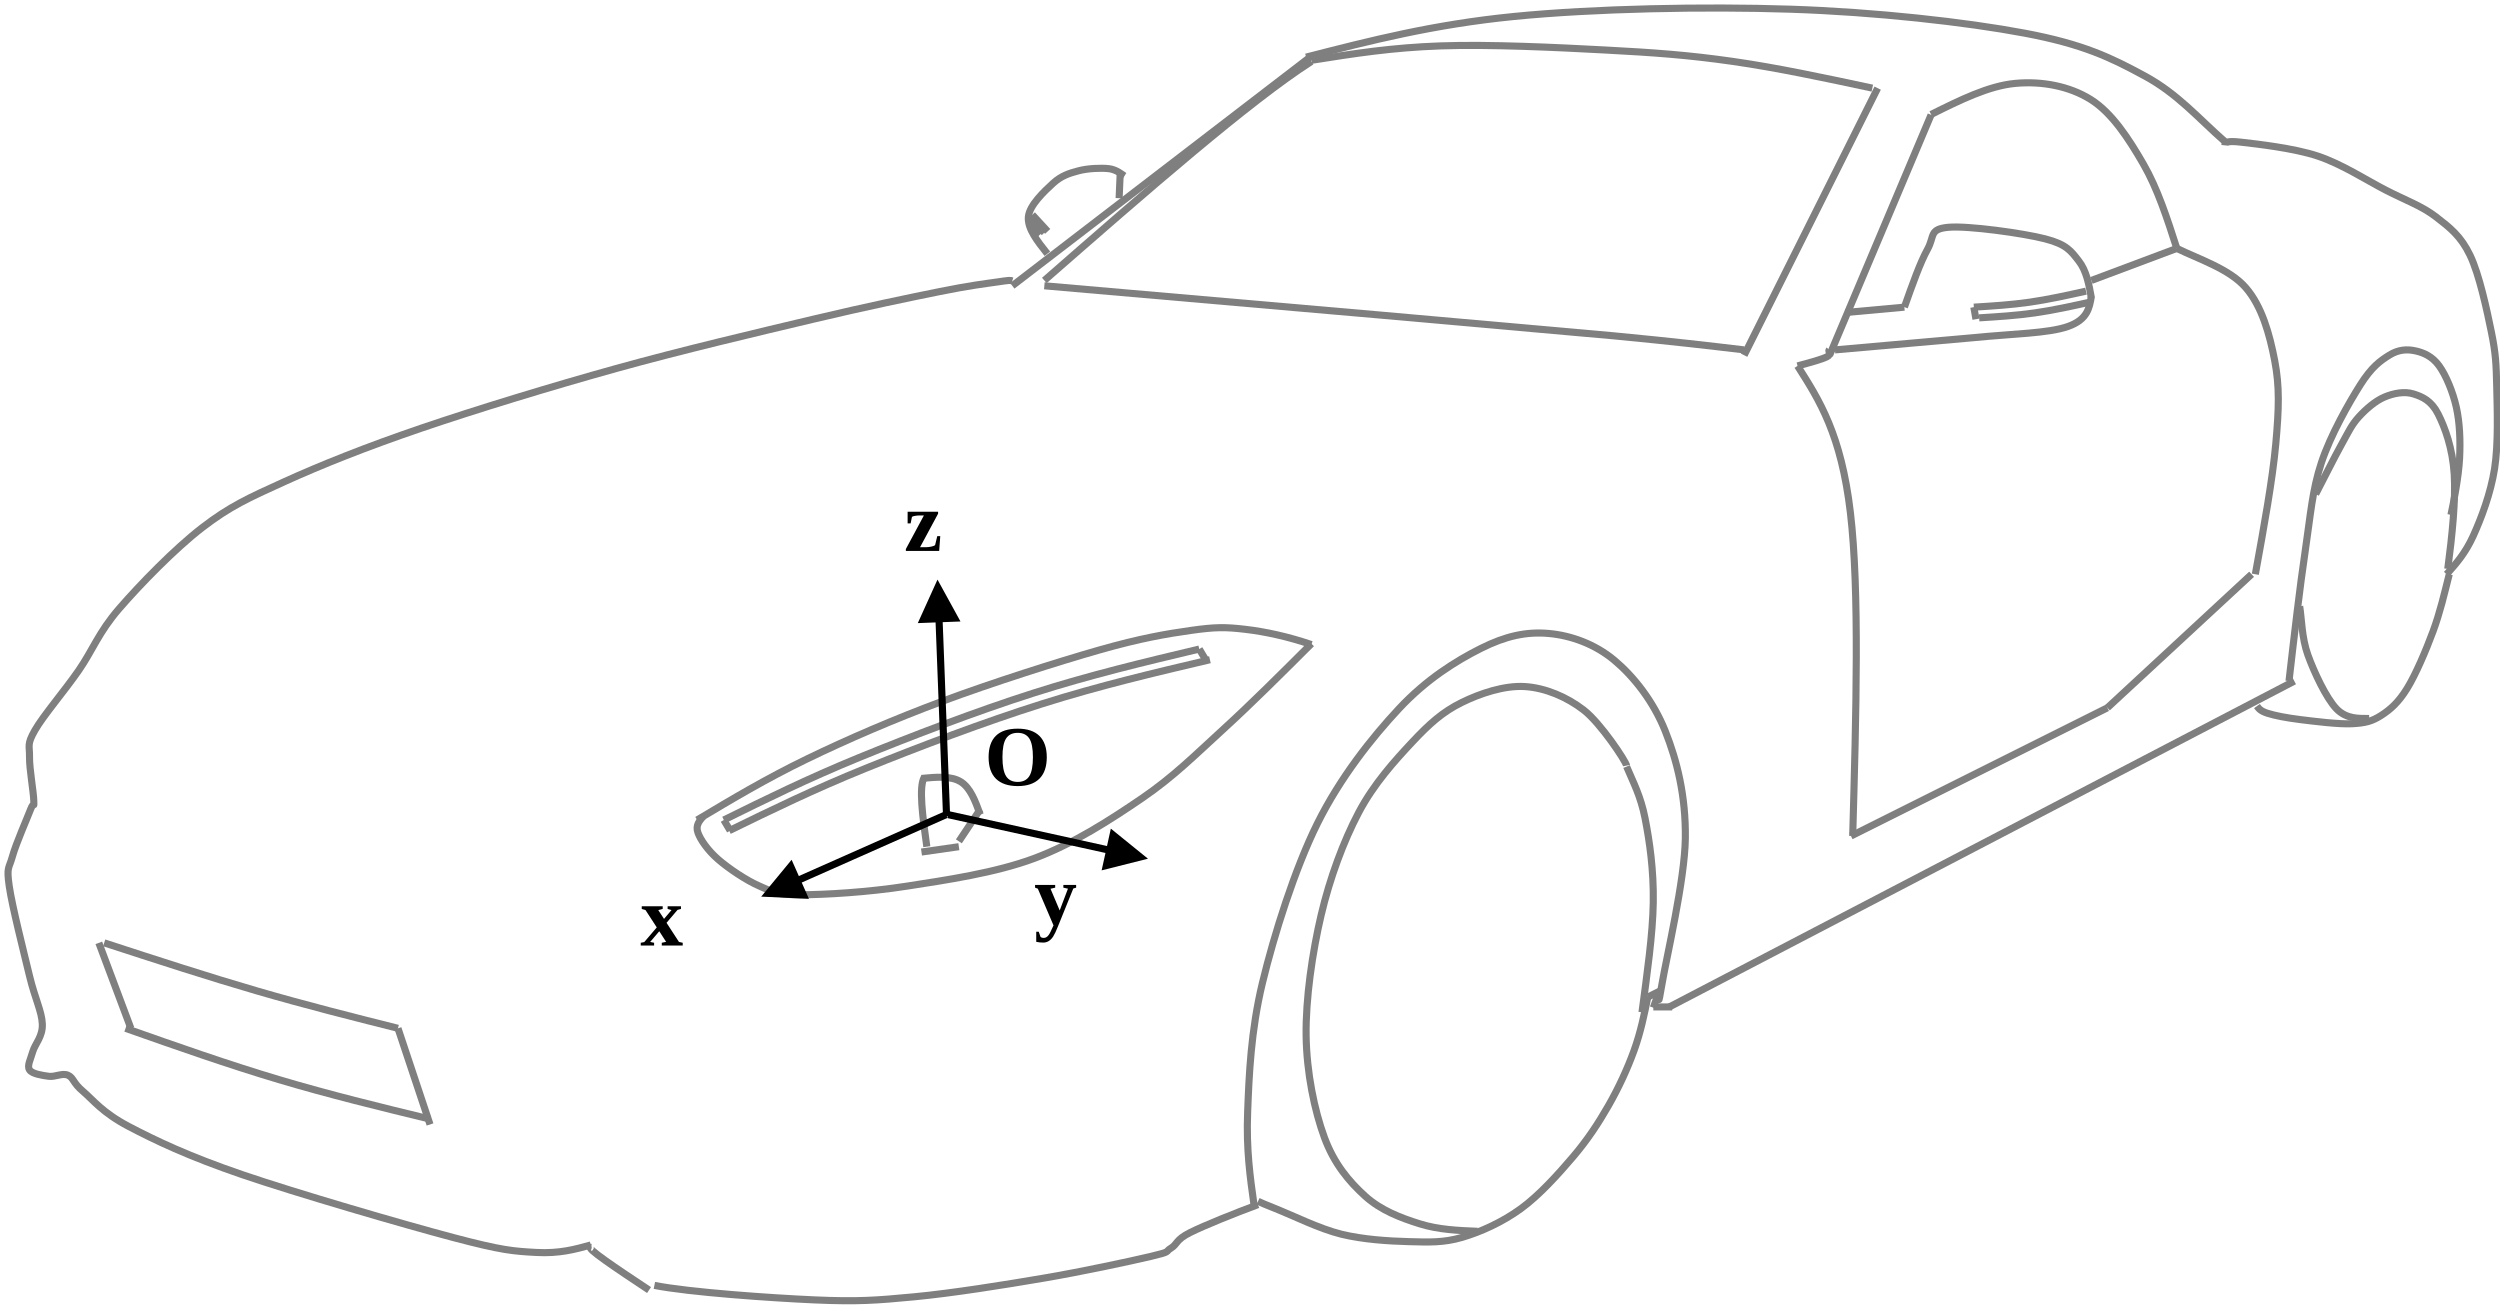
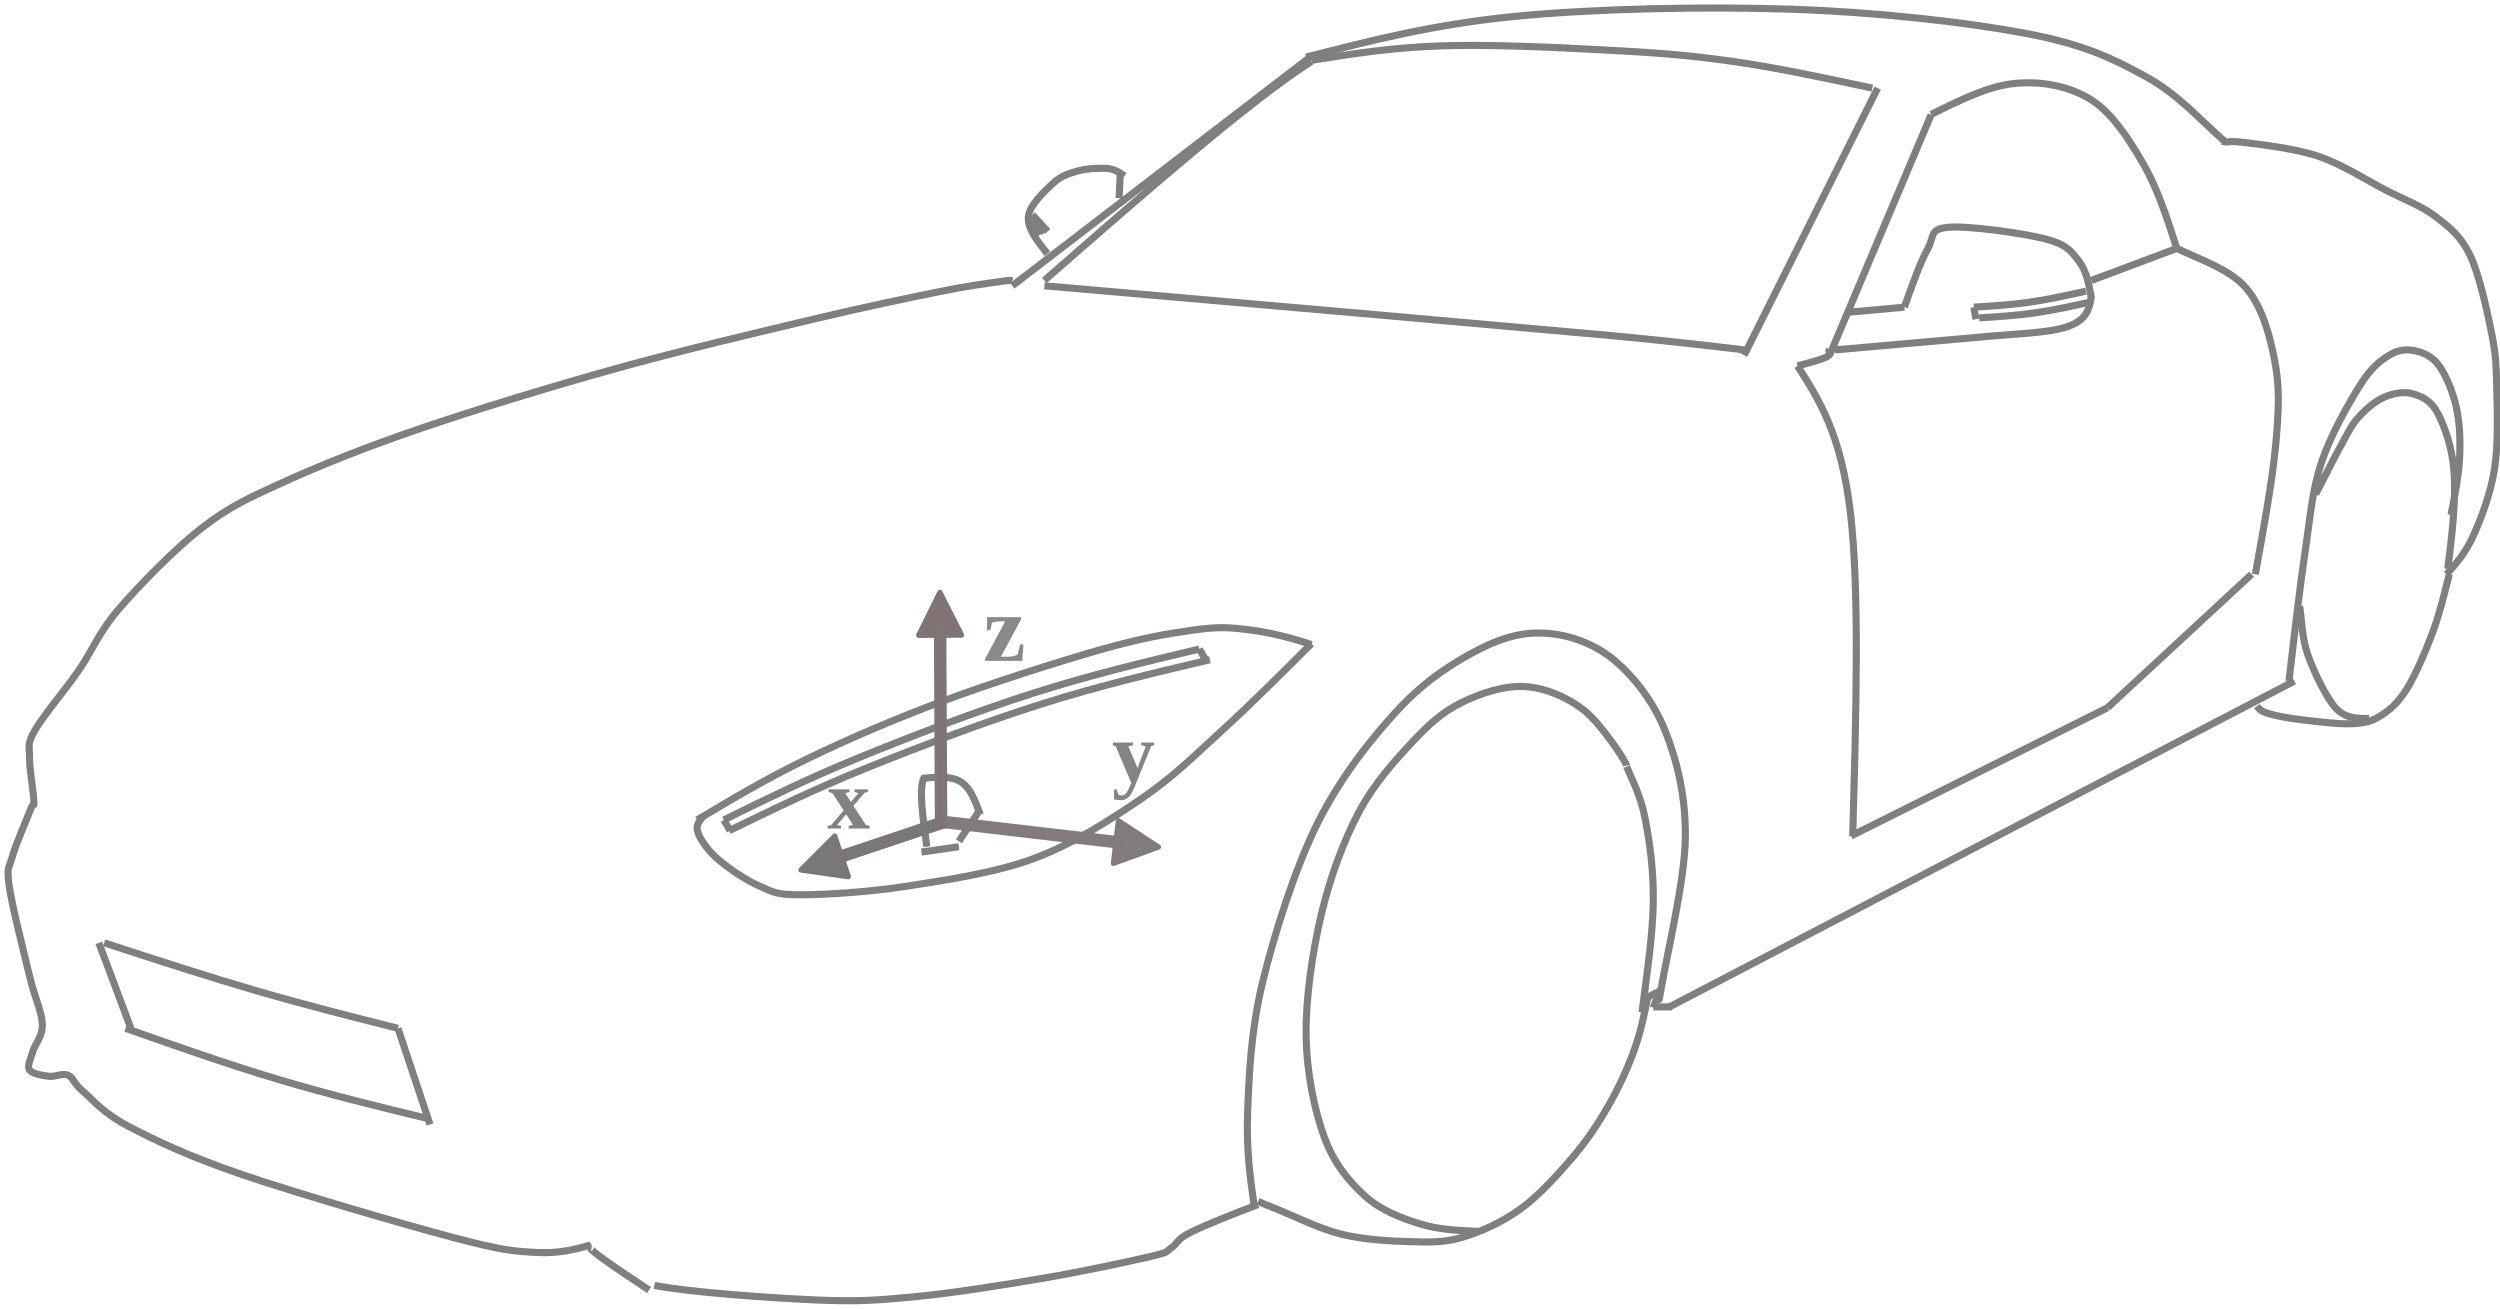
<svg xmlns="http://www.w3.org/2000/svg" width="100%" height="100%" viewBox="0 0 468 245" version="1.1" xml:space="preserve" style="fill-rule:evenodd;clip-rule:evenodd;stroke-miterlimit:8;">
  <g transform="matrix(1,0,0,1,-82,-116)">
    <path d="M192.597,349.061C189.651,349.877 186.704,350.693 182.41,350.46C178.115,350.227 176.018,350.093 166.829,347.662C157.64,345.23 137.399,339.334 127.278,335.87C117.157,332.405 111.064,329.474 106.104,326.876C101.143,324.277 99.412,321.879 97.514,320.28C95.617,318.681 95.783,317.749 94.718,317.282C93.653,316.816 92.321,317.649 91.122,317.482C89.924,317.316 88.026,317.049 87.527,316.283C87.027,315.517 87.726,314.318 88.126,312.885C88.525,311.453 90.024,310.054 89.924,307.689C89.824,305.324 88.559,302.992 87.527,298.695C86.495,294.398 84.264,285.637 83.731,281.906C83.199,278.175 83.665,278.708 84.331,276.31C84.997,273.912 87.061,269.248 87.726,267.516C88.392,265.784 88.359,267.549 88.326,265.917C88.293,264.285 87.493,259.921 87.527,257.723C87.56,255.524 86.994,255.424 88.525,252.726C90.057,250.028 94.085,245.331 96.715,241.534C99.345,237.736 100.444,234.405 104.306,229.942C108.168,225.478 114.727,218.716 119.887,214.752C125.047,210.788 128.443,209.256 135.268,206.158C142.093,203.06 150.483,199.695 160.836,196.165C171.19,192.634 185.173,188.37 197.391,184.972C209.61,181.574 224.059,178.177 234.146,175.778C244.234,173.38 252.157,171.748 257.917,170.582C263.676,169.416 266.44,169.116 268.703,168.783C270.967,168.45 271.067,168.45 271.5,168.583" style="fill:none;stroke:rgb(127,127,127);stroke-width:1.33px;" />
    <path d="M317.5,341.5C313.164,343.116 307.504,345.378 304.79,346.736C302.076,348.093 302.44,348.901 301.215,349.645C299.991,350.388 301.414,350.259 297.442,351.196C293.47,352.133 284.765,354.008 277.384,355.268C270.003,356.529 260.305,358.08 253.156,358.759C246.006,359.438 242.597,359.696 234.488,359.341C226.379,358.985 211.021,357.919 204.5,356.626" style="fill:none;stroke:rgb(127,127,127);stroke-width:1.33px;" />
    <path d="M203.5,357.5C197.401,353.448 191.303,349.397 192.703,349.502" style="fill:none;stroke:rgb(127,127,127);stroke-width:1.33px;" />
    <path d="M390.5,302.5C389.817,305.864 389.133,309.228 387.9,312.641C386.667,316.055 385,319.667 383.1,322.981C381.2,326.295 379.233,329.311 376.5,332.526C373.767,335.74 370.167,339.751 366.7,342.269C363.233,344.788 359.2,346.611 355.7,347.638C352.2,348.665 349.467,348.533 345.7,348.434C341.933,348.334 337.167,348.036 333.1,347.042C329.033,346.047 323.9,343.495 321.3,342.468C318.7,341.441 318.1,341.159 317.5,340.877" style="fill:none;stroke:rgb(127,127,127);stroke-width:1.33px;" />
    <path d="M394.5,304.5L511.5,243.5" style="fill:none;stroke:rgb(127,127,127);stroke-width:1.33px;" />
    <g transform="matrix(1,0,0,-1,390.5,302.64)">
      <path d="M0,0L2.26,1.14" style="fill:none;stroke:rgb(127,127,127);stroke-width:1.33px;" />
    </g>
    <g transform="matrix(-1,-8.74228e-08,-8.74228e-08,1,395.03,304.5)">
      <path d="M0,0L3.53,0" style="fill:none;stroke:rgb(127,127,127);stroke-width:1.33px;" />
    </g>
    <g transform="matrix(1,0,0,-1,391.5,304.64)">
      <path d="M0,0L1.13,3.14" style="fill:none;stroke:rgb(127,127,127);stroke-width:1.33px;" />
    </g>
    <path d="M540.5,223.5C539.556,227.241 538.781,230.625 537.466,234.187C536.152,237.75 534.23,242.252 532.612,244.875C530.994,247.498 529.478,248.826 527.758,249.927C526.039,251.028 524.826,251.352 522.298,251.482C519.77,251.611 515.219,251.028 512.59,250.704C509.961,250.38 507.871,249.959 506.523,249.538C505.174,249.117 504.837,248.648 504.5,248.178" style="fill:none;stroke:rgb(127,127,127);stroke-width:1.33px;" />
    <path d="M540.006,223.5C541.752,221.553 543.498,219.605 544.995,216.31C546.491,213.015 548.254,208.388 548.986,203.728C549.717,199.067 549.484,192.61 549.385,188.349C549.285,184.088 549.218,182.257 548.387,178.163C547.555,174.069 546.125,167.378 544.396,163.783C542.667,160.188 540.638,158.624 538.01,156.593C535.383,154.563 532.323,153.498 528.632,151.6C524.94,149.703 520.384,146.707 515.861,145.209C511.338,143.711 504.387,142.946 501.493,142.613C498.6,142.28 498.55,142.746 498.5,143.212" style="fill:none;stroke:rgb(127,127,127);stroke-width:1.33px;" />
    <path d="M278.067,163.5C276.202,161.157 274.337,158.814 274.511,156.618C274.686,154.423 277.544,151.769 279.113,150.327C280.682,148.885 282.181,148.426 283.924,147.967C285.667,147.509 288.142,147.41 289.572,147.574C291.001,147.738 292.082,148.688 292.5,148.95" style="fill:none;stroke:rgb(127,127,127);stroke-width:1.33px;" />
    <path d="M358.61,346.5C354.948,346.35 351.286,346.2 347.775,345.1C344.263,344.001 340.518,342.601 337.541,339.902C334.565,337.202 331.756,333.903 329.917,328.904C328.077,323.905 326.606,316.84 326.506,309.909C326.405,302.977 327.676,294.279 329.315,287.314C330.953,280.349 333.495,273.517 336.337,268.118C339.18,262.72 343.16,258.354 346.37,254.922C349.58,251.489 352.088,249.256 355.6,247.523C359.111,245.79 363.626,244.291 367.438,244.524C371.251,244.757 375.297,246.457 378.474,248.923C381.651,251.389 386.316,258.437 386.5,259.32" style="fill:none;stroke:rgb(127,127,127);stroke-width:1.33px;" />
    <path d="M389.38,305.5C390.324,298.304 391.396,290.974 391.492,284.921C391.588,278.868 390.788,273.421 389.956,269.184C389.124,264.947 387.716,262.409 386.5,259.5" style="fill:none;stroke:rgb(127,127,127);stroke-width:1.33px;" />
    <path d="M316.746,341.5C316.019,336.335 315.291,331.169 315.556,324.249C315.82,317.328 316.151,309.004 318.333,299.977C320.516,290.95 324.385,278.647 328.65,270.088C332.916,261.53 338.835,254.074 343.927,248.625C349.02,243.175 354.542,239.732 359.204,237.392C363.867,235.051 367.735,234.216 371.902,234.583C376.068,234.951 380.566,236.556 384.203,239.598C387.84,242.64 391.511,247.288 393.726,252.837C395.942,258.387 397.595,265.007 397.496,272.897C397.397,280.787 393.958,295.23 393.131,300.178C392.304,305.126 392.536,302.585 392.536,302.585" style="fill:none;stroke:rgb(127,127,127);stroke-width:1.33px;" />
    <path d="M525.5,250.5C523.684,250.483 521.294,250.668 519.382,248.683C517.471,246.697 515.177,241.784 514.029,238.587C512.882,235.39 512.882,231.856 512.5,229.5" style="fill:none;stroke:rgb(127,127,127);stroke-width:1.33px;" />
    <path d="M510.5,243.5C511.511,234.742 512.521,225.984 513.532,219.17C514.542,212.356 514.846,207.802 516.563,202.617C518.281,197.432 521.717,191.416 523.839,188.059C525.962,184.702 527.579,183.539 529.296,182.475C531.014,181.411 532.598,181.345 534.147,181.677C535.697,182.01 537.314,182.708 538.594,184.469C539.874,186.231 541.187,189.355 541.827,192.247C542.467,195.139 542.602,198.463 542.434,201.82C542.265,205.177 541.305,210.179 540.817,212.389" style="fill:none;stroke:rgb(127,127,127);stroke-width:1.33px;" />
    <path d="M540.221,222.5C541.058,216.152 541.728,209.574 541.427,204.74C541.125,199.905 539.685,195.991 538.412,193.491C537.139,190.992 535.464,190.268 533.789,189.742C532.115,189.215 530.071,189.61 528.363,190.334C526.655,191.057 524.879,192.603 523.539,194.083C522.199,195.563 521.664,196.813 520.324,199.214C518.984,201.615 516.639,206.335 515.5,208.489" style="fill:none;stroke:rgb(127,127,127);stroke-width:1.33px;" />
    <path d="M428.5,272.5L476.5,248.5" style="fill:none;stroke:rgb(127,127,127);stroke-width:1.33px;" />
    <path d="M476.5,248.5L503.5,223.5" style="fill:none;stroke:rgb(127,127,127);stroke-width:1.33px;" />
    <path d="M504.197,223.5C505.807,214.654 507.418,205.807 508.022,199.14C508.626,192.472 508.76,188.379 507.82,183.494C506.881,178.608 505.438,173.327 502.385,169.828C499.331,166.329 493.577,164.497 489.5,162.5" style="fill:none;stroke:rgb(127,127,127);stroke-width:1.33px;" />
    <path d="M489.5,162.5C487.698,156.901 485.896,151.302 483.209,146.656C480.523,142.01 477.378,137.129 473.38,134.622C469.383,132.115 464.207,131.146 459.227,131.614C454.246,132.082 448.873,134.756 443.5,137.43" style="fill:none;stroke:rgb(127,127,127);stroke-width:1.33px;" />
    <path d="M424.5,182.5L443.5,137.5" style="fill:none;stroke:rgb(127,127,127);stroke-width:1.33px;" />
    <path d="M425.5,181.5L451.5,179.208C458.767,178.479 465.433,178.41 469.1,177.125C472.767,175.84 473.133,173.67 473.5,171.5" style="fill:none;stroke:rgb(127,127,127);stroke-width:1.33px;" />
    <path d="M438.5,173.5C439.975,169.336 441.449,165.171 442.826,162.679C444.202,160.187 443.088,158.875 446.758,158.547C450.429,158.22 460.785,159.662 464.848,160.712C468.912,161.761 469.699,163.007 471.141,164.843C472.582,166.68 473.041,169.204 473.5,171.729" style="fill:none;stroke:rgb(127,127,127);stroke-width:1.33px;" />
    <path d="M473.5,168.5L489.5,162.5" style="fill:none;stroke:rgb(127,127,127);stroke-width:1.33px;" />
    <path d="M277.5,168.5C296.7,151.717 315.9,134.933 327.5,127.5" style="fill:none;stroke:rgb(127,127,127);stroke-width:1.33px;" />
    <path d="M327.5,127.291C335.517,126.021 342.533,124.911 351.7,124.59C360.867,124.268 373.4,124.879 382.5,125.361C391.6,125.844 397.967,126.294 406.3,127.484C414.633,128.673 423.567,130.587 432.5,132.5" style="fill:none;stroke:rgb(127,127,127);stroke-width:1.33px;" />
    <path d="M408.5,182.5L433.5,132.5" style="fill:none;stroke:rgb(127,127,127);stroke-width:1.33px;" />
    <path d="M271.5,169.5L327.5,126.5" style="fill:none;stroke:rgb(127,127,127);stroke-width:1.33px;" />
    <path d="M498.5,142.5C493.605,138.223 489.713,133.589 483.465,130.207C477.217,126.825 472.072,124.288 461.013,122.207C449.954,120.125 433.048,118.239 417.111,117.719C401.174,117.198 380.492,117.589 365.391,119.085C350.289,120.581 338.394,123.638 326.5,126.695" style="fill:none;stroke:rgb(127,127,127);stroke-width:1.33px;" />
    <g transform="matrix(-1,-8.74228e-08,-8.74228e-08,1,291.7,148.5)">
      <path d="M0,0L0.2,4.6" style="fill:none;stroke:rgb(127,127,127);stroke-width:1.33px;" />
    </g>
    <path d="M451.5,173.5C454.95,173.288 458.4,173.077 461.9,172.577C465.4,172.077 468.95,171.289 472.5,170.5" style="fill:none;stroke:rgb(127,127,127);stroke-width:1.33px;" />
    <path d="M452.5,175.5C455.95,175.288 459.4,175.077 462.9,174.577C466.4,174.077 469.95,173.289 473.5,172.5" style="fill:none;stroke:rgb(127,127,127);stroke-width:1.33px;" />
    <path d="M278.122,159.318L275.249,156.198" style="fill:none;stroke:rgb(127,127,127);stroke-width:1.33px;" />
    <path d="M274.5,156.5L277.5,159.554" style="fill:none;stroke:rgb(127,127,127);stroke-width:1.33px;" />
    <path d="M212.5,269.5C218.955,265.642 225.411,261.784 233.064,258.079C240.718,254.374 249.303,250.669 258.42,247.27C267.538,243.871 280.016,239.894 287.769,237.685C295.522,235.475 300.38,234.659 304.939,234.014C309.498,233.368 311.362,233.368 315.122,233.81C318.882,234.251 323.108,235.169 327.5,236.665" style="fill:none;stroke:rgb(127,127,127);stroke-width:1.33px;" />
    <path d="M327.5,236.5C321.867,242.124 316.234,247.748 310.95,252.568C305.666,257.389 301.678,261.406 295.796,265.423C289.913,269.44 283.001,273.926 275.656,276.671C268.312,279.416 259.04,280.755 251.728,281.893C244.417,283.031 236.375,283.5 231.788,283.5C227.202,283.5 226.77,282.998 224.211,281.893C221.652,280.789 218.362,278.546 216.435,276.872C214.507,275.198 213.111,273.19 212.646,271.85C212.181,270.511 212.912,269.674 213.643,268.838" style="fill:none;stroke:rgb(127,127,127);stroke-width:1.33px;" />
    <path d="M428.826,272.5C429.471,249.571 430.117,226.642 428.396,211.975C426.675,197.308 422.587,190.904 418.5,184.5" style="fill:none;stroke:rgb(127,127,127);stroke-width:1.33px;" />
    <path d="M418.5,184.5C420.761,183.893 423.023,183.286 424.009,182.786C424.995,182.286 424.145,181.786 424.417,181.5" style="fill:none;stroke:rgb(127,127,127);stroke-width:1.33px;" />
    <path d="M427.5,174.5L438.5,173.5" style="fill:none;stroke:rgb(127,127,127);stroke-width:1.33px;" />
    <path d="M277.5,169.5L339.909,174.938L384.174,178.875C395.606,179.969 402.053,180.734 408.5,181.5" style="fill:none;stroke:rgb(127,127,127);stroke-width:1.33px;" />
    <path d="M451.5,173.5L451.9,175.755" style="fill:none;stroke:rgb(127,127,127);stroke-width:1.33px;" />
    <path d="M276.76,159.853L275.037,157.981" style="fill:none;stroke:rgb(127,127,127);stroke-width:1.33px;" />
    <path d="M218.5,271.5C226.403,267.643 234.305,263.785 244.071,259.827C253.836,255.869 266.352,251.139 277.091,247.752C287.829,244.364 298.164,241.932 308.5,239.5" style="fill:none;stroke:rgb(127,127,127);stroke-width:1.33px;" />
    <path d="M217.5,269.5C225.315,265.643 233.13,261.785 242.786,257.827C252.443,253.869 264.821,249.139 275.44,245.752C286.059,242.364 296.279,239.932 306.5,237.5" style="fill:none;stroke:rgb(127,127,127);stroke-width:1.33px;" />
    <path d="M307.688,239.491L306.5,237.5" style="fill:none;stroke:rgb(127,127,127);stroke-width:1.33px;" />
    <path d="M218.688,271.491L217.5,269.5" style="fill:none;stroke:rgb(127,127,127);stroke-width:1.33px;" />
    <path d="M255.5,274.5C254.728,268.922 253.956,263.343 255.025,261.5" style="fill:none;stroke:rgb(127,127,127);stroke-width:1.33px;" />
    <path d="M254.5,275.5L261.5,274.5" style="fill:none;stroke:rgb(127,127,127);stroke-width:1.33px;" />
    <path d="M261.5,273.5L265.5,267.5" style="fill:none;stroke:rgb(127,127,127);stroke-width:1.33px;" />
    <path d="M265.5,268.5C264.583,265.984 263.667,263.467 261.833,262.337C260,261.207 257.25,261.464 254.5,261.721" style="fill:none;stroke:rgb(127,127,127);stroke-width:1.33px;" />
    <path d="M162.5,326.5L156.5,308.5" style="fill:none;stroke:rgb(127,127,127);stroke-width:1.33px;" />
    <path d="M106.5,308.5L100.5,292.5" style="fill:none;stroke:rgb(127,127,127);stroke-width:1.33px;" />
    <path d="M101.5,292.5C111.217,295.667 120.933,298.833 130.1,301.5C139.267,304.167 147.883,306.333 156.5,308.5" style="fill:none;stroke:rgb(127,127,127);stroke-width:1.33px;" />
    <path d="M105.5,308.5C115.1,311.883 124.701,315.267 134.201,318.1C143.701,320.933 153.1,323.217 162.5,325.5" style="fill:none;stroke:rgb(127,127,127);stroke-width:1.33px;" />
-     <path d="M259.644,267.849L290.534,274.663L290.246,275.965L259.356,269.151L259.644,267.849ZM289.95,271.121L296.9,276.75L288.226,278.933L289.95,271.121Z" style="fill-rule:nonzero;" />
-     <path d="M258.534,268.859L257.089,231.187L258.422,231.136L259.866,268.808L258.534,268.859ZM253.81,232.647L257.5,224.5L261.804,232.341L253.81,232.647Z" style="fill-rule:nonzero;" />
-     <g transform="matrix(-1,-8.74228e-08,-8.74228e-08,1,259.1,268.5)">
-       <path d="M0.27,-0.609L28.776,12.037L28.236,13.256L-0.27,0.609L0.27,-0.609ZM28.909,8.449L34.6,15.35L25.665,15.762L28.909,8.449Z" style="fill-rule:nonzero;" />
+     <g transform="matrix(1,0,0,1,-629.55,-198.598)">
+       <path d="M888.577,467.838L921.857,471.726L921.703,473.051L888.423,469.162L888.577,467.838ZM920.92,468.261L928.402,473.162L919.991,476.207L920.92,468.261Z" style="fill:rgb(130,125,125);fill-rule:nonzero;stroke:rgb(129,123,123);stroke-width:1px;stroke-linejoin:round;stroke-miterlimit:2;" />
    </g>
-     <g transform="matrix(1,0,0,1,201.884,293)">
-       <text x="0px" y="0px" style="font-family:'TimesNewRomanPS-BoldMT', 'Times New Roman', serif;font-weight:700;font-size:16px;">x</text>
-       <g transform="matrix(1,0,0,1,49.3821,-73.8643)">
-         <text x="0px" y="0px" style="font-family:'TimesNewRomanPS-BoldMT', 'Times New Roman', serif;font-weight:700;font-size:16px;">z</text>
-       </g>
-       <g transform="matrix(1,0,0,1,73.7244,-4)">
-         <text x="0px" y="0px" style="font-family:'TimesNewRomanPS-BoldMT', 'Times New Roman', serif;font-weight:700;font-size:16px;">y</text>
-       </g>
+     <g transform="matrix(-1,-8.74228e-08,-8.74228e-08,1,258.669,269.902)">
+       <path d="M0.212,-0.632L20.61,6.204L20.186,7.468L-0.212,0.632L0.212,-0.632ZM20.405,2.62L26.719,8.955L17.862,10.205L20.405,2.62Z" style="fill:rgb(121,120,120);fill-rule:nonzero;stroke:rgb(123,119,119);stroke-width:1px;stroke-linejoin:round;stroke-miterlimit:2;" />
    </g>
-     <g transform="matrix(1,0,0,1,266.285,263)">
-       <text x="0px" y="0px" style="font-family:'TimesNewRomanPS-BoldMT', 'Times New Roman', serif;font-weight:700;font-size:16px;">O</text>
+     <g transform="matrix(1,0,0,1,-629.55,-198.598)">
+       <path d="M887.058,469.199L886.868,432.17L888.201,432.163L888.392,469.192L887.058,469.199ZM883.541,433.521L887.5,425.5L891.541,433.479L883.541,433.521Z" style="fill:rgb(128,114,114);fill-rule:nonzero;stroke:rgb(128,117,117);stroke-width:1px;stroke-linejoin:round;stroke-miterlimit:2;" />
+     </g>
+     <g transform="matrix(1,0,0,1,236.87,271.106)">
+       <text x="0px" y="0px" style="font-family:'TimesNewRomanPS-BoldMT', 'Times New Roman', serif;font-weight:700;font-size:16px;fill:rgb(132,129,129);">x</text>
+     </g>
+     <g transform="matrix(1,0,0,1,290.181,262.342)">
+       <text x="0px" y="0px" style="font-family:'TimesNewRomanPS-BoldMT', 'Times New Roman', serif;font-weight:700;font-size:16px;fill:rgb(134,131,131);">y</text>
+     </g>
+     <g transform="matrix(1.11514,0,0,1.11514,266.065,239.72)">
+       <text x="0px" y="0px" style="font-family:'TimesNewRomanPS-BoldMT', 'Times New Roman', serif;font-weight:700;font-size:16px;fill:rgb(138,137,137);">z</text>
    </g>
  </g>
</svg>
